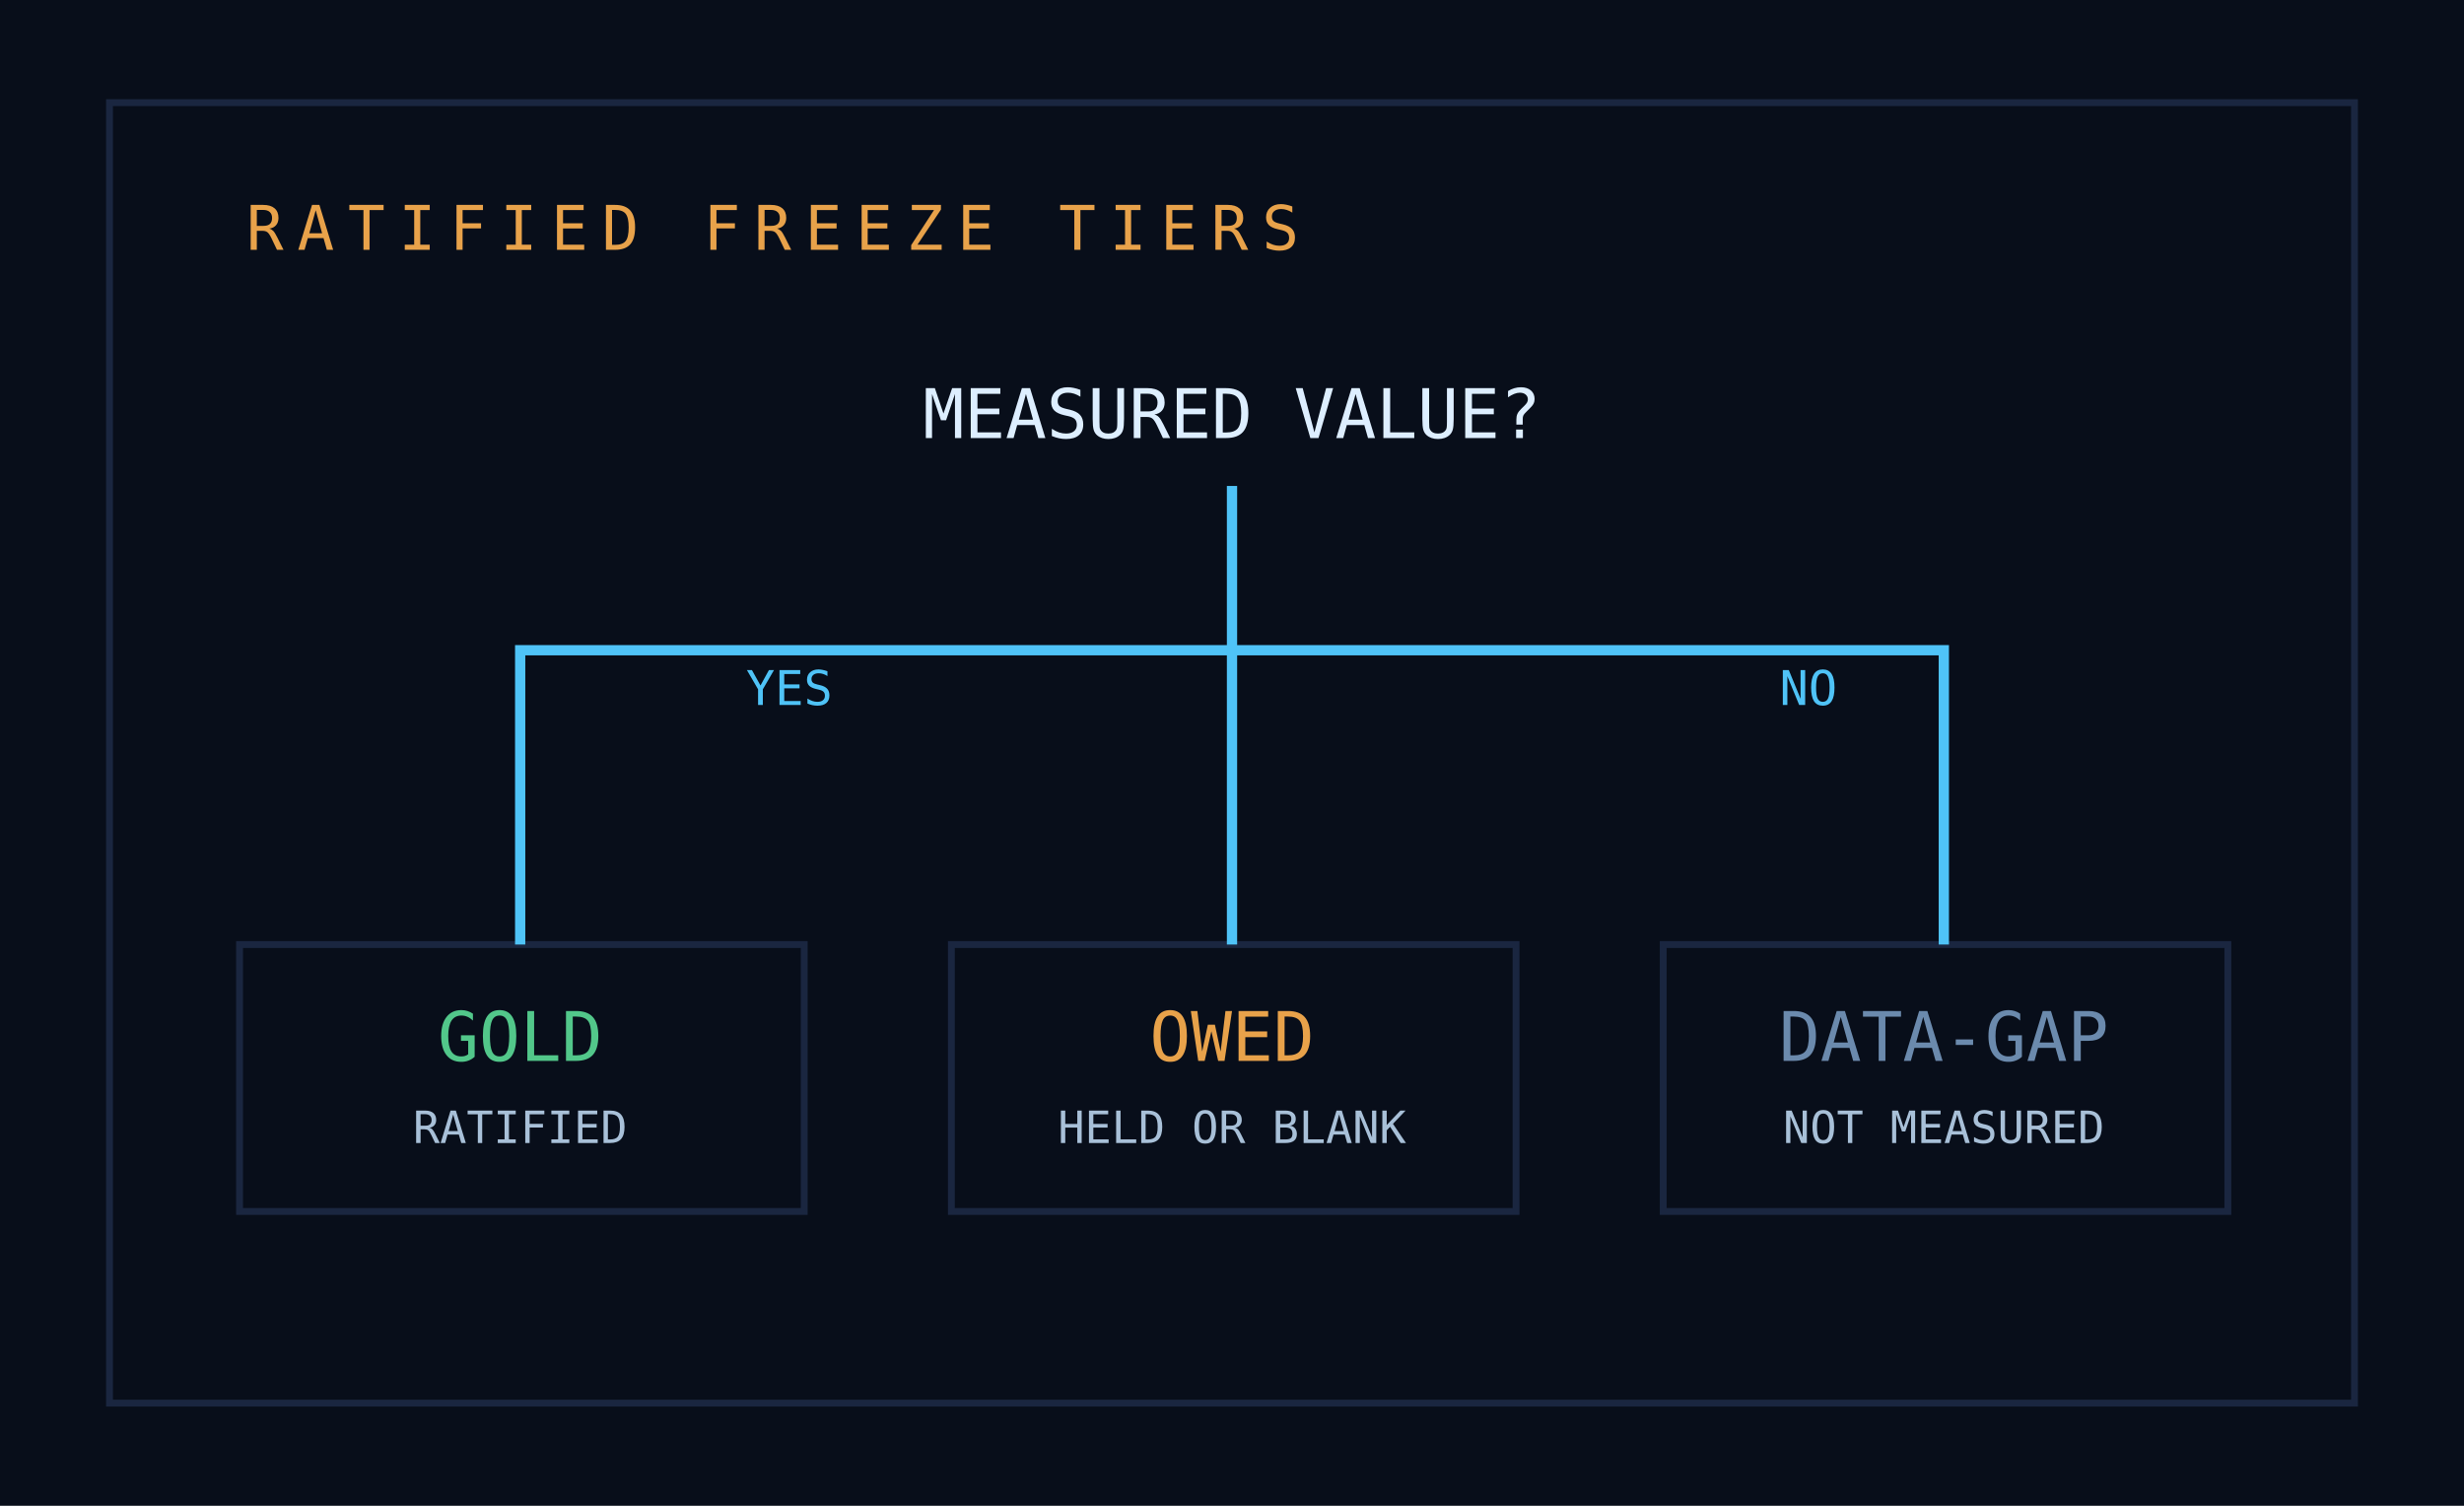
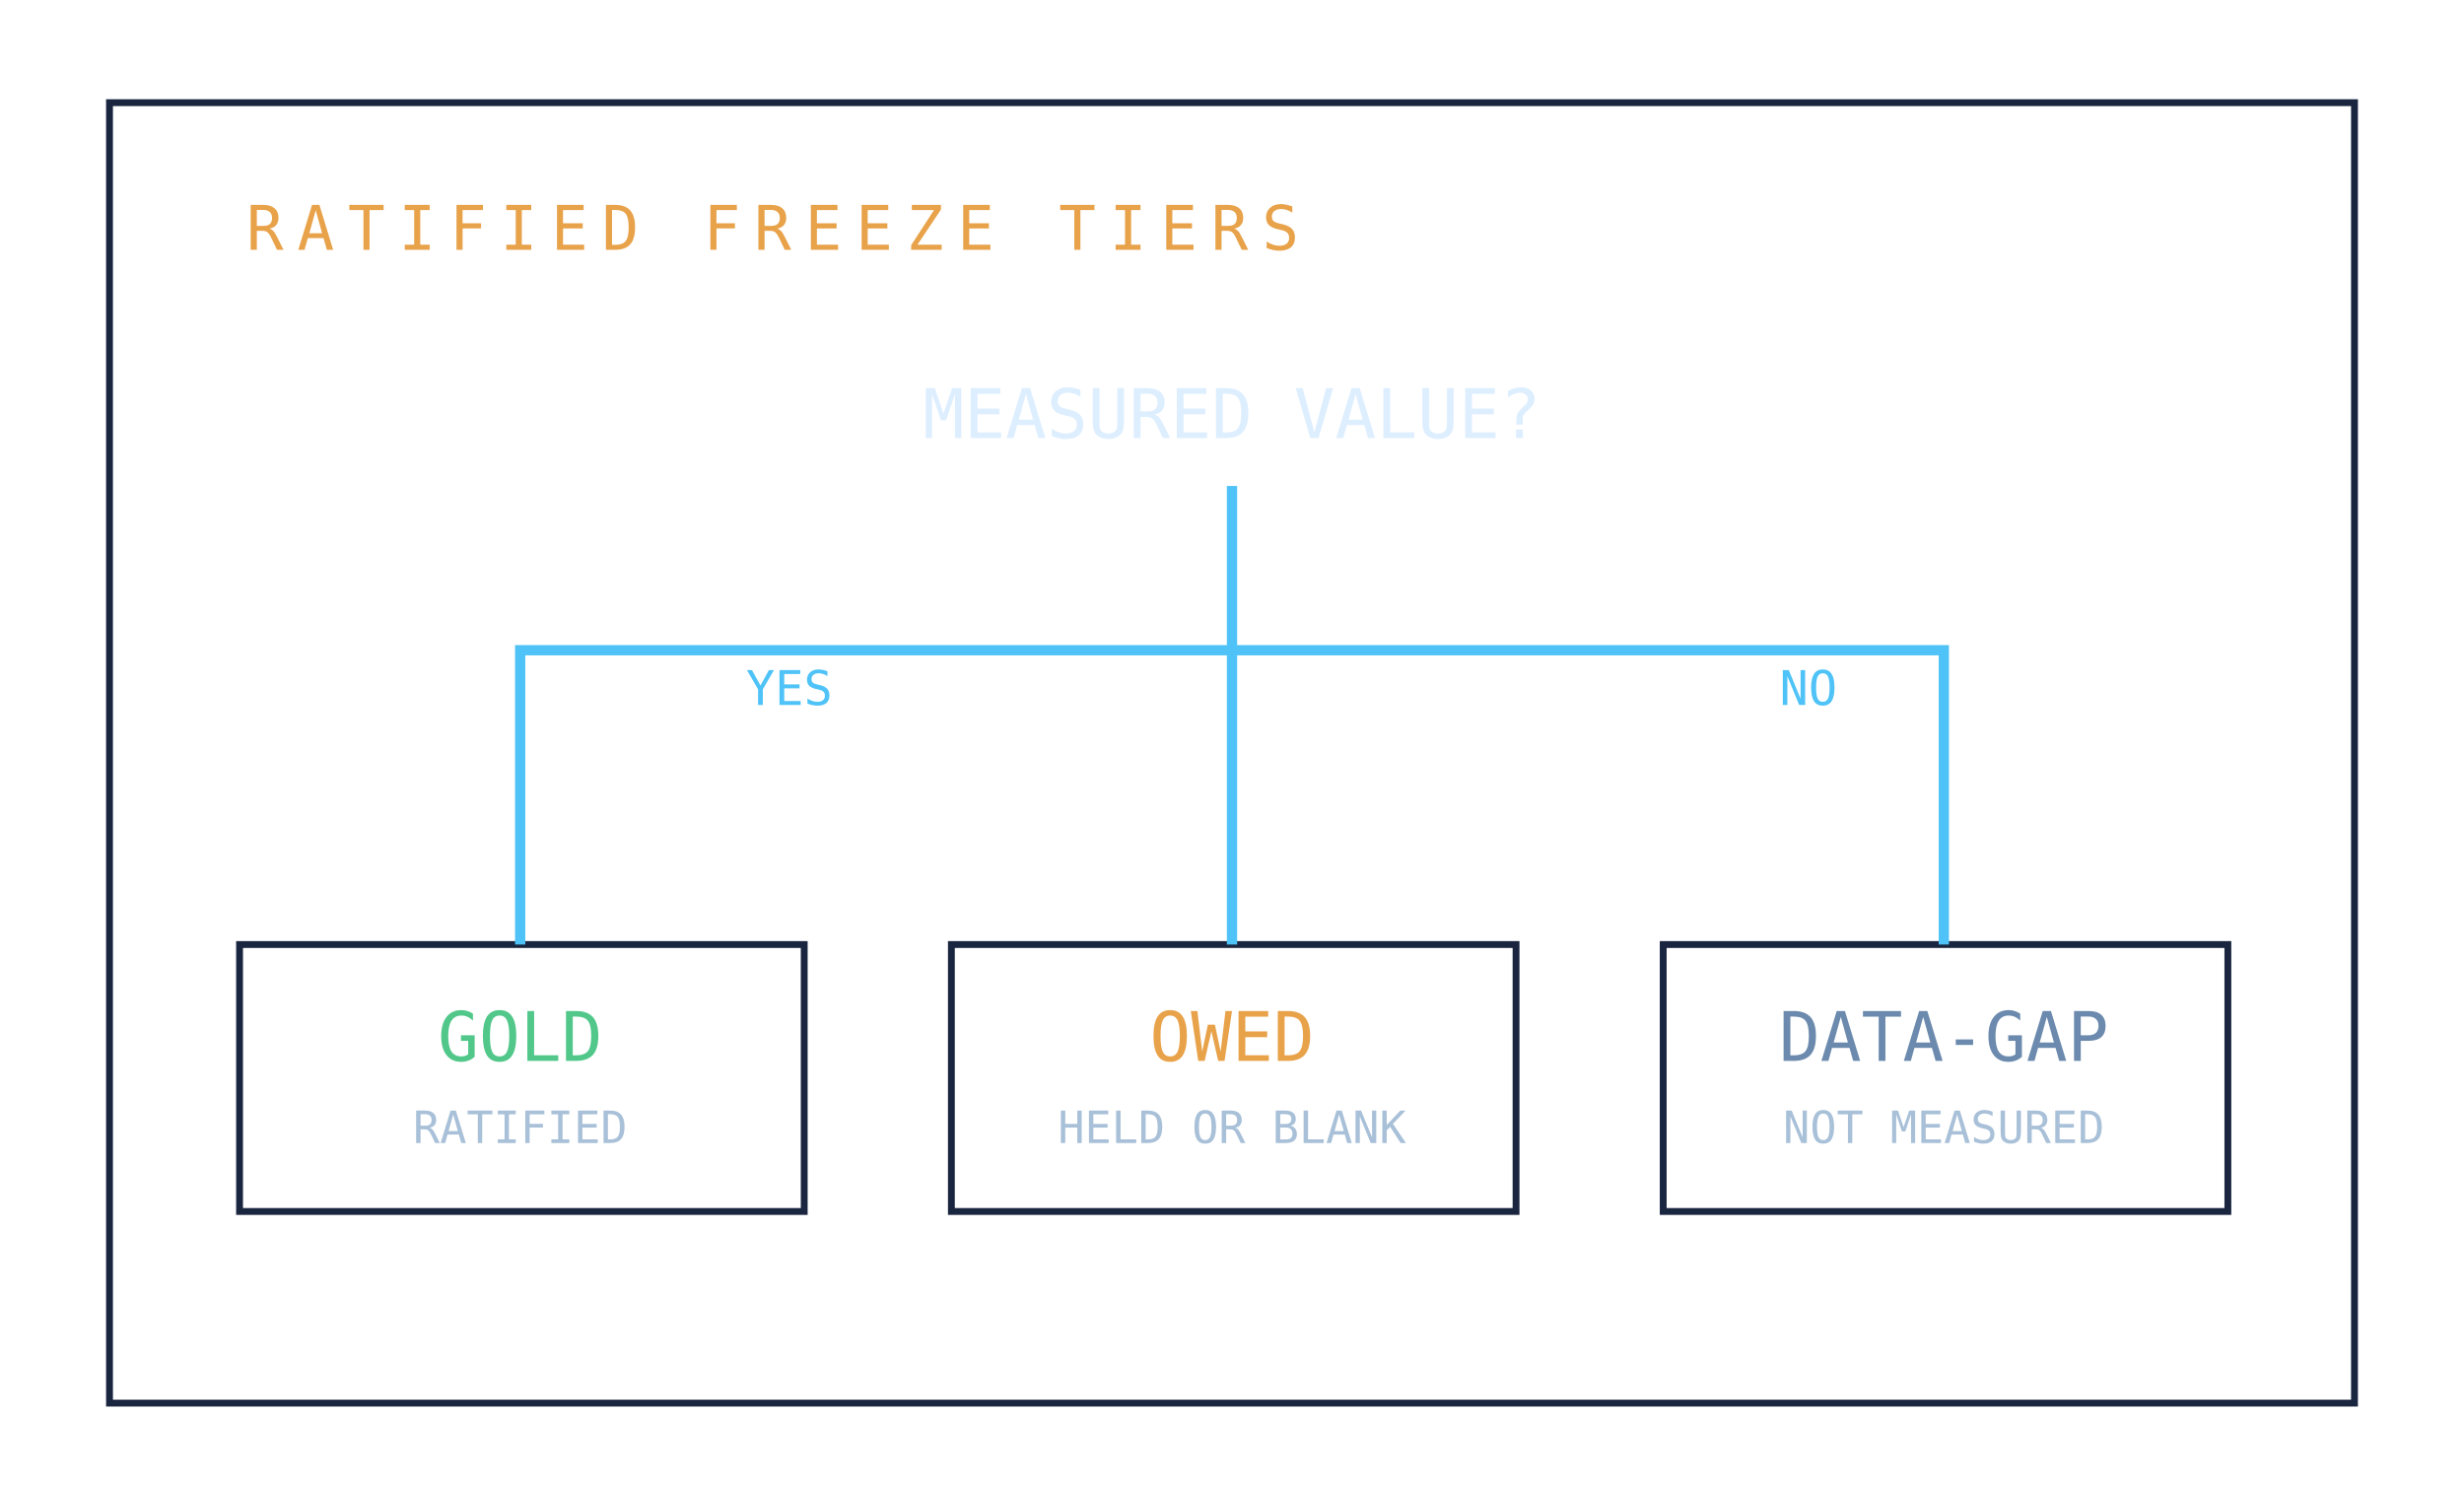
<svg xmlns="http://www.w3.org/2000/svg" viewBox="0 0 720 440" role="img" aria-labelledby="title desc">
-   <rect width="720" height="440" fill="#080e1a" />
  <rect x="32" y="30" width="656" height="380" fill="none" stroke="#1a2640" stroke-width="2" />
  <g font-family="Space Mono,monospace">
    <text x="72" y="73" fill="#e8a24a" font-size="18" letter-spacing="4">RATIFIED FREEZE TIERS</text>
    <text x="360" y="128" fill="#ddeeff" font-size="20" text-anchor="middle">MEASURED VALUE?</text>
    <g fill="none" stroke="#1a2640" stroke-width="2">
      <rect x="70" y="276" width="165" height="78" />
      <rect x="278" y="276" width="165" height="78" />
      <rect x="486" y="276" width="165" height="78" />
    </g>
    <text x="152" y="310" fill="#52c78a" font-size="20" text-anchor="middle">GOLD</text>
    <text x="152" y="334" fill="#a8c0d8" font-size="13" text-anchor="middle">RATIFIED</text>
    <text x="360" y="310" fill="#e8a24a" font-size="20" text-anchor="middle">OWED</text>
    <text x="360" y="334" fill="#a8c0d8" font-size="13" text-anchor="middle">HELD OR BLANK</text>
    <text x="568" y="310" fill="#6b8aad" font-size="20" text-anchor="middle">DATA-GAP</text>
    <text x="568" y="334" fill="#a8c0d8" font-size="13" text-anchor="middle">NOT MEASURED</text>
    <text x="218" y="206" fill="#4fc3f7" font-size="14">YES</text>
    <text x="520" y="206" fill="#4fc3f7" font-size="14">NO</text>
  </g>
  <g fill="none" stroke="#4fc3f7" stroke-width="3">
    <path d="M360 142v48H152v86" />
    <path d="M360 190h208v86" />
    <path d="M360 190v86" />
  </g>
</svg>
